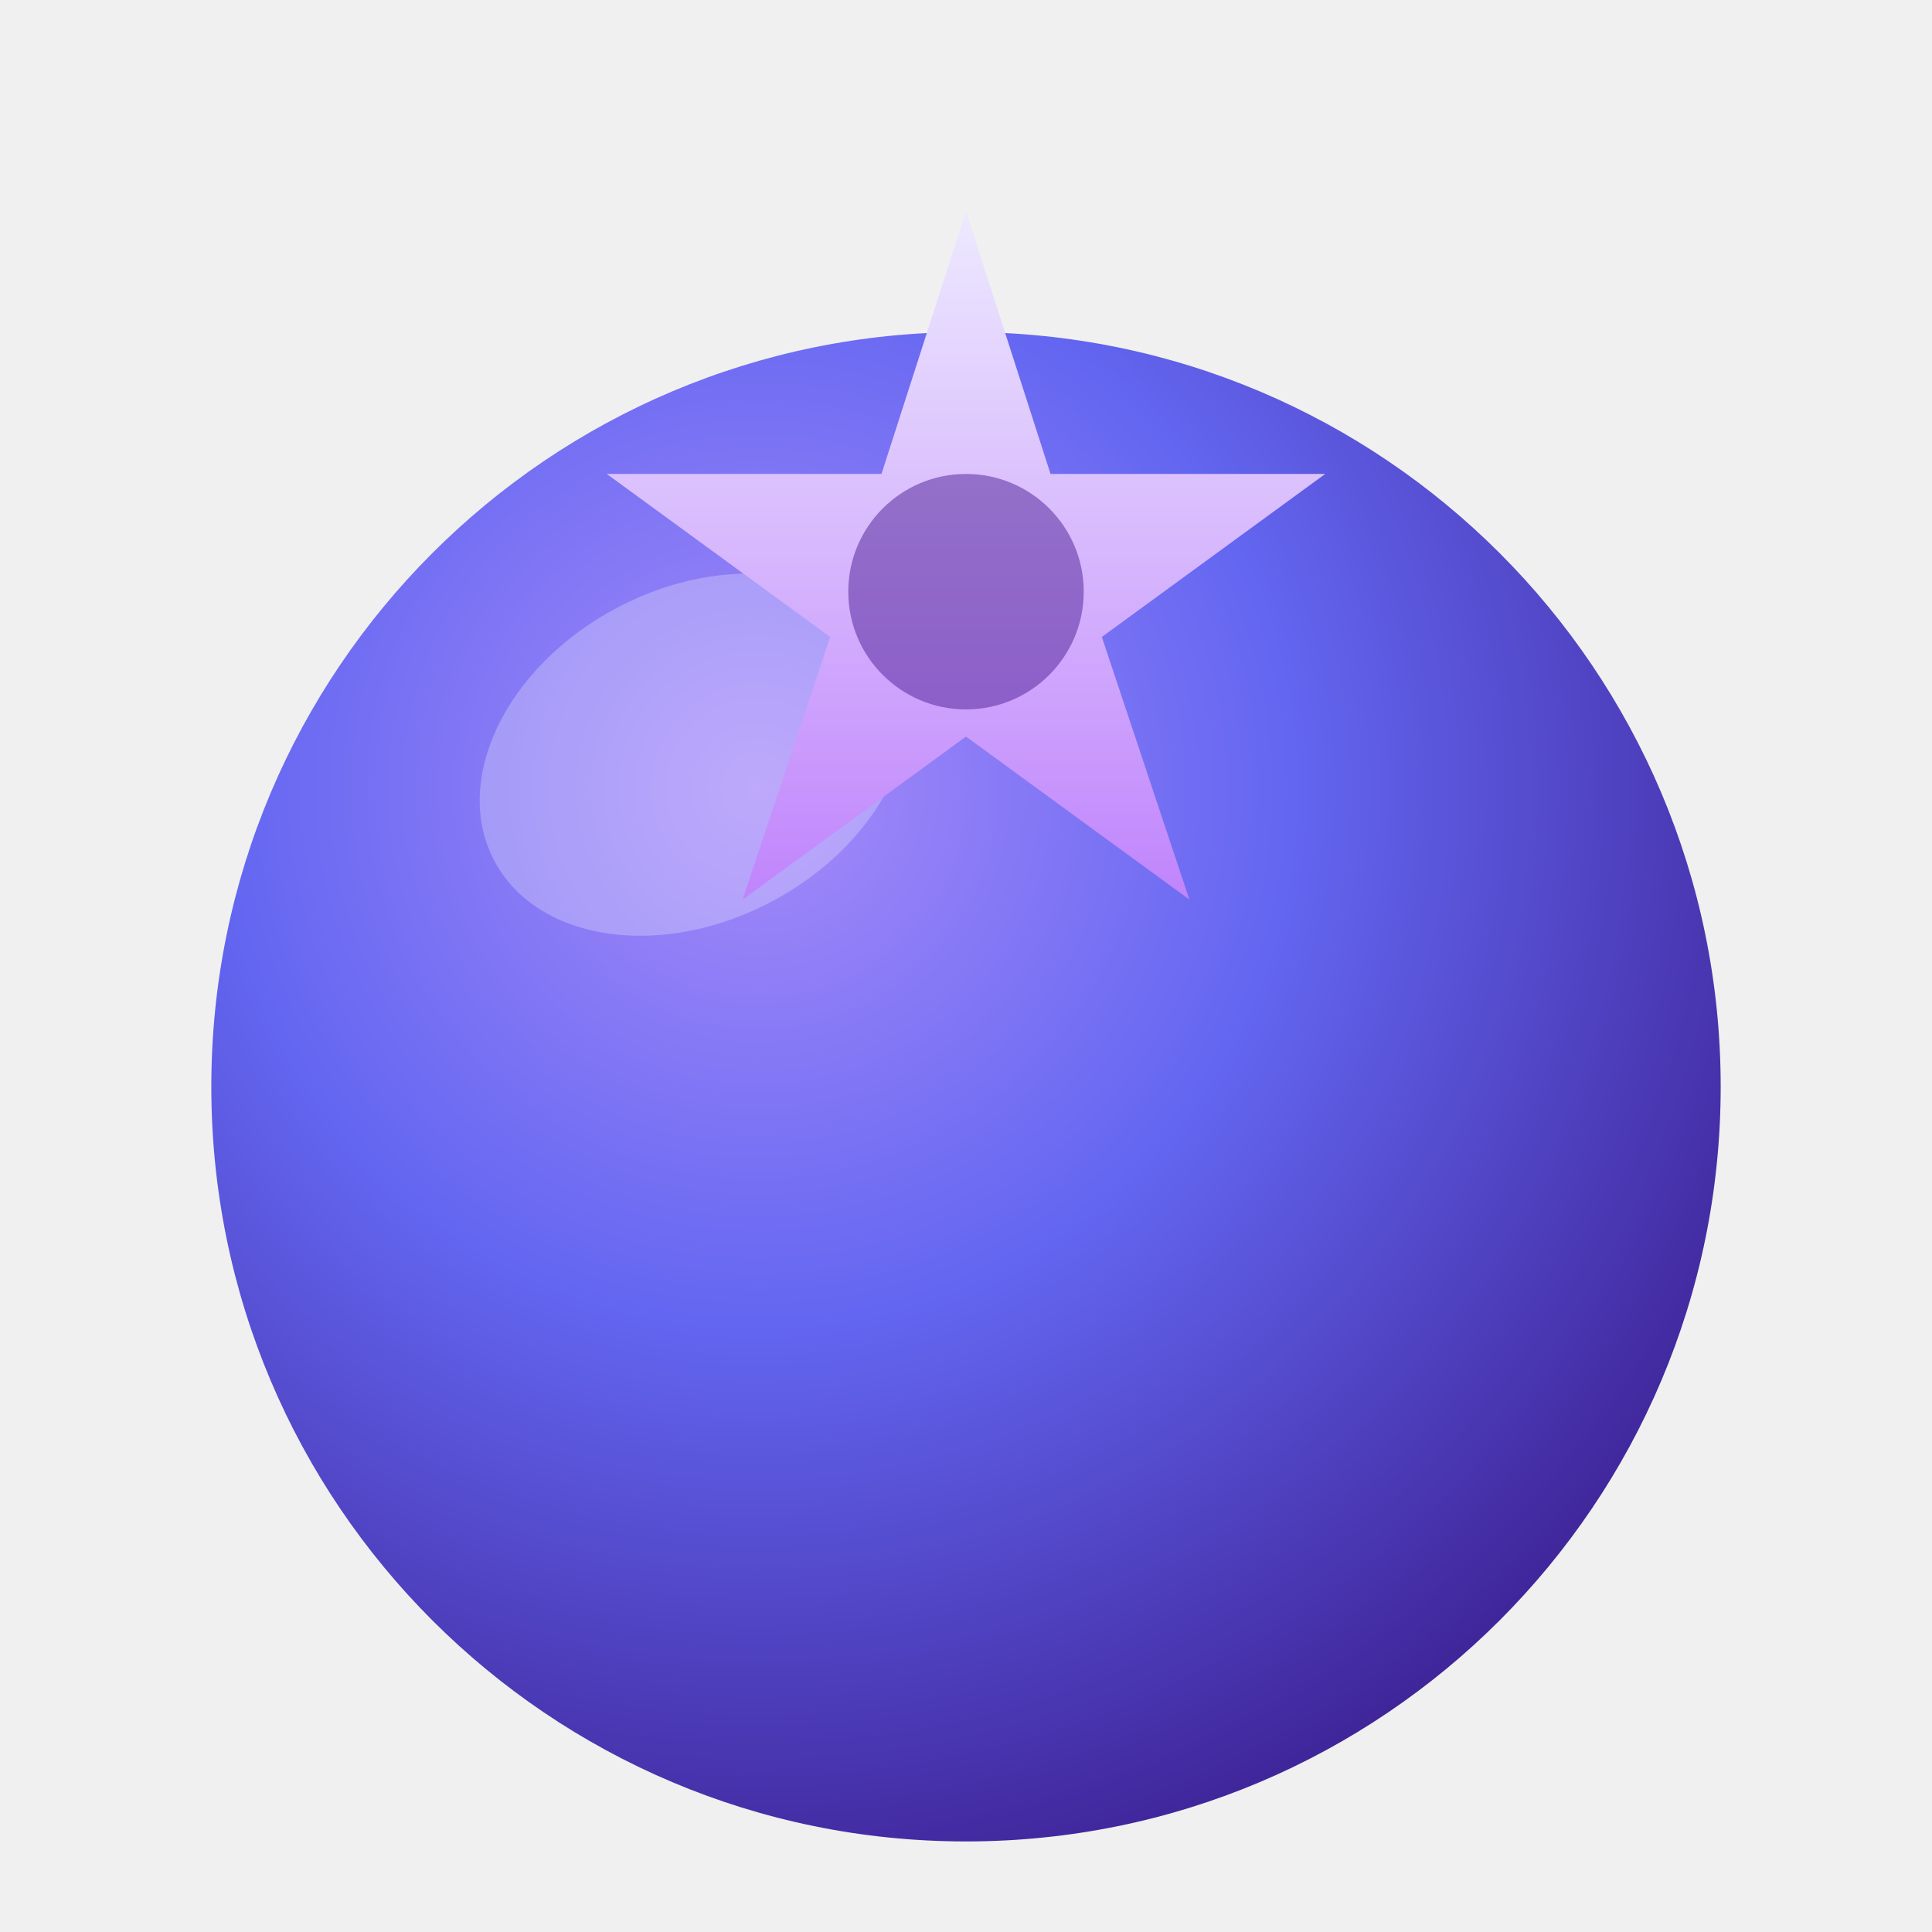
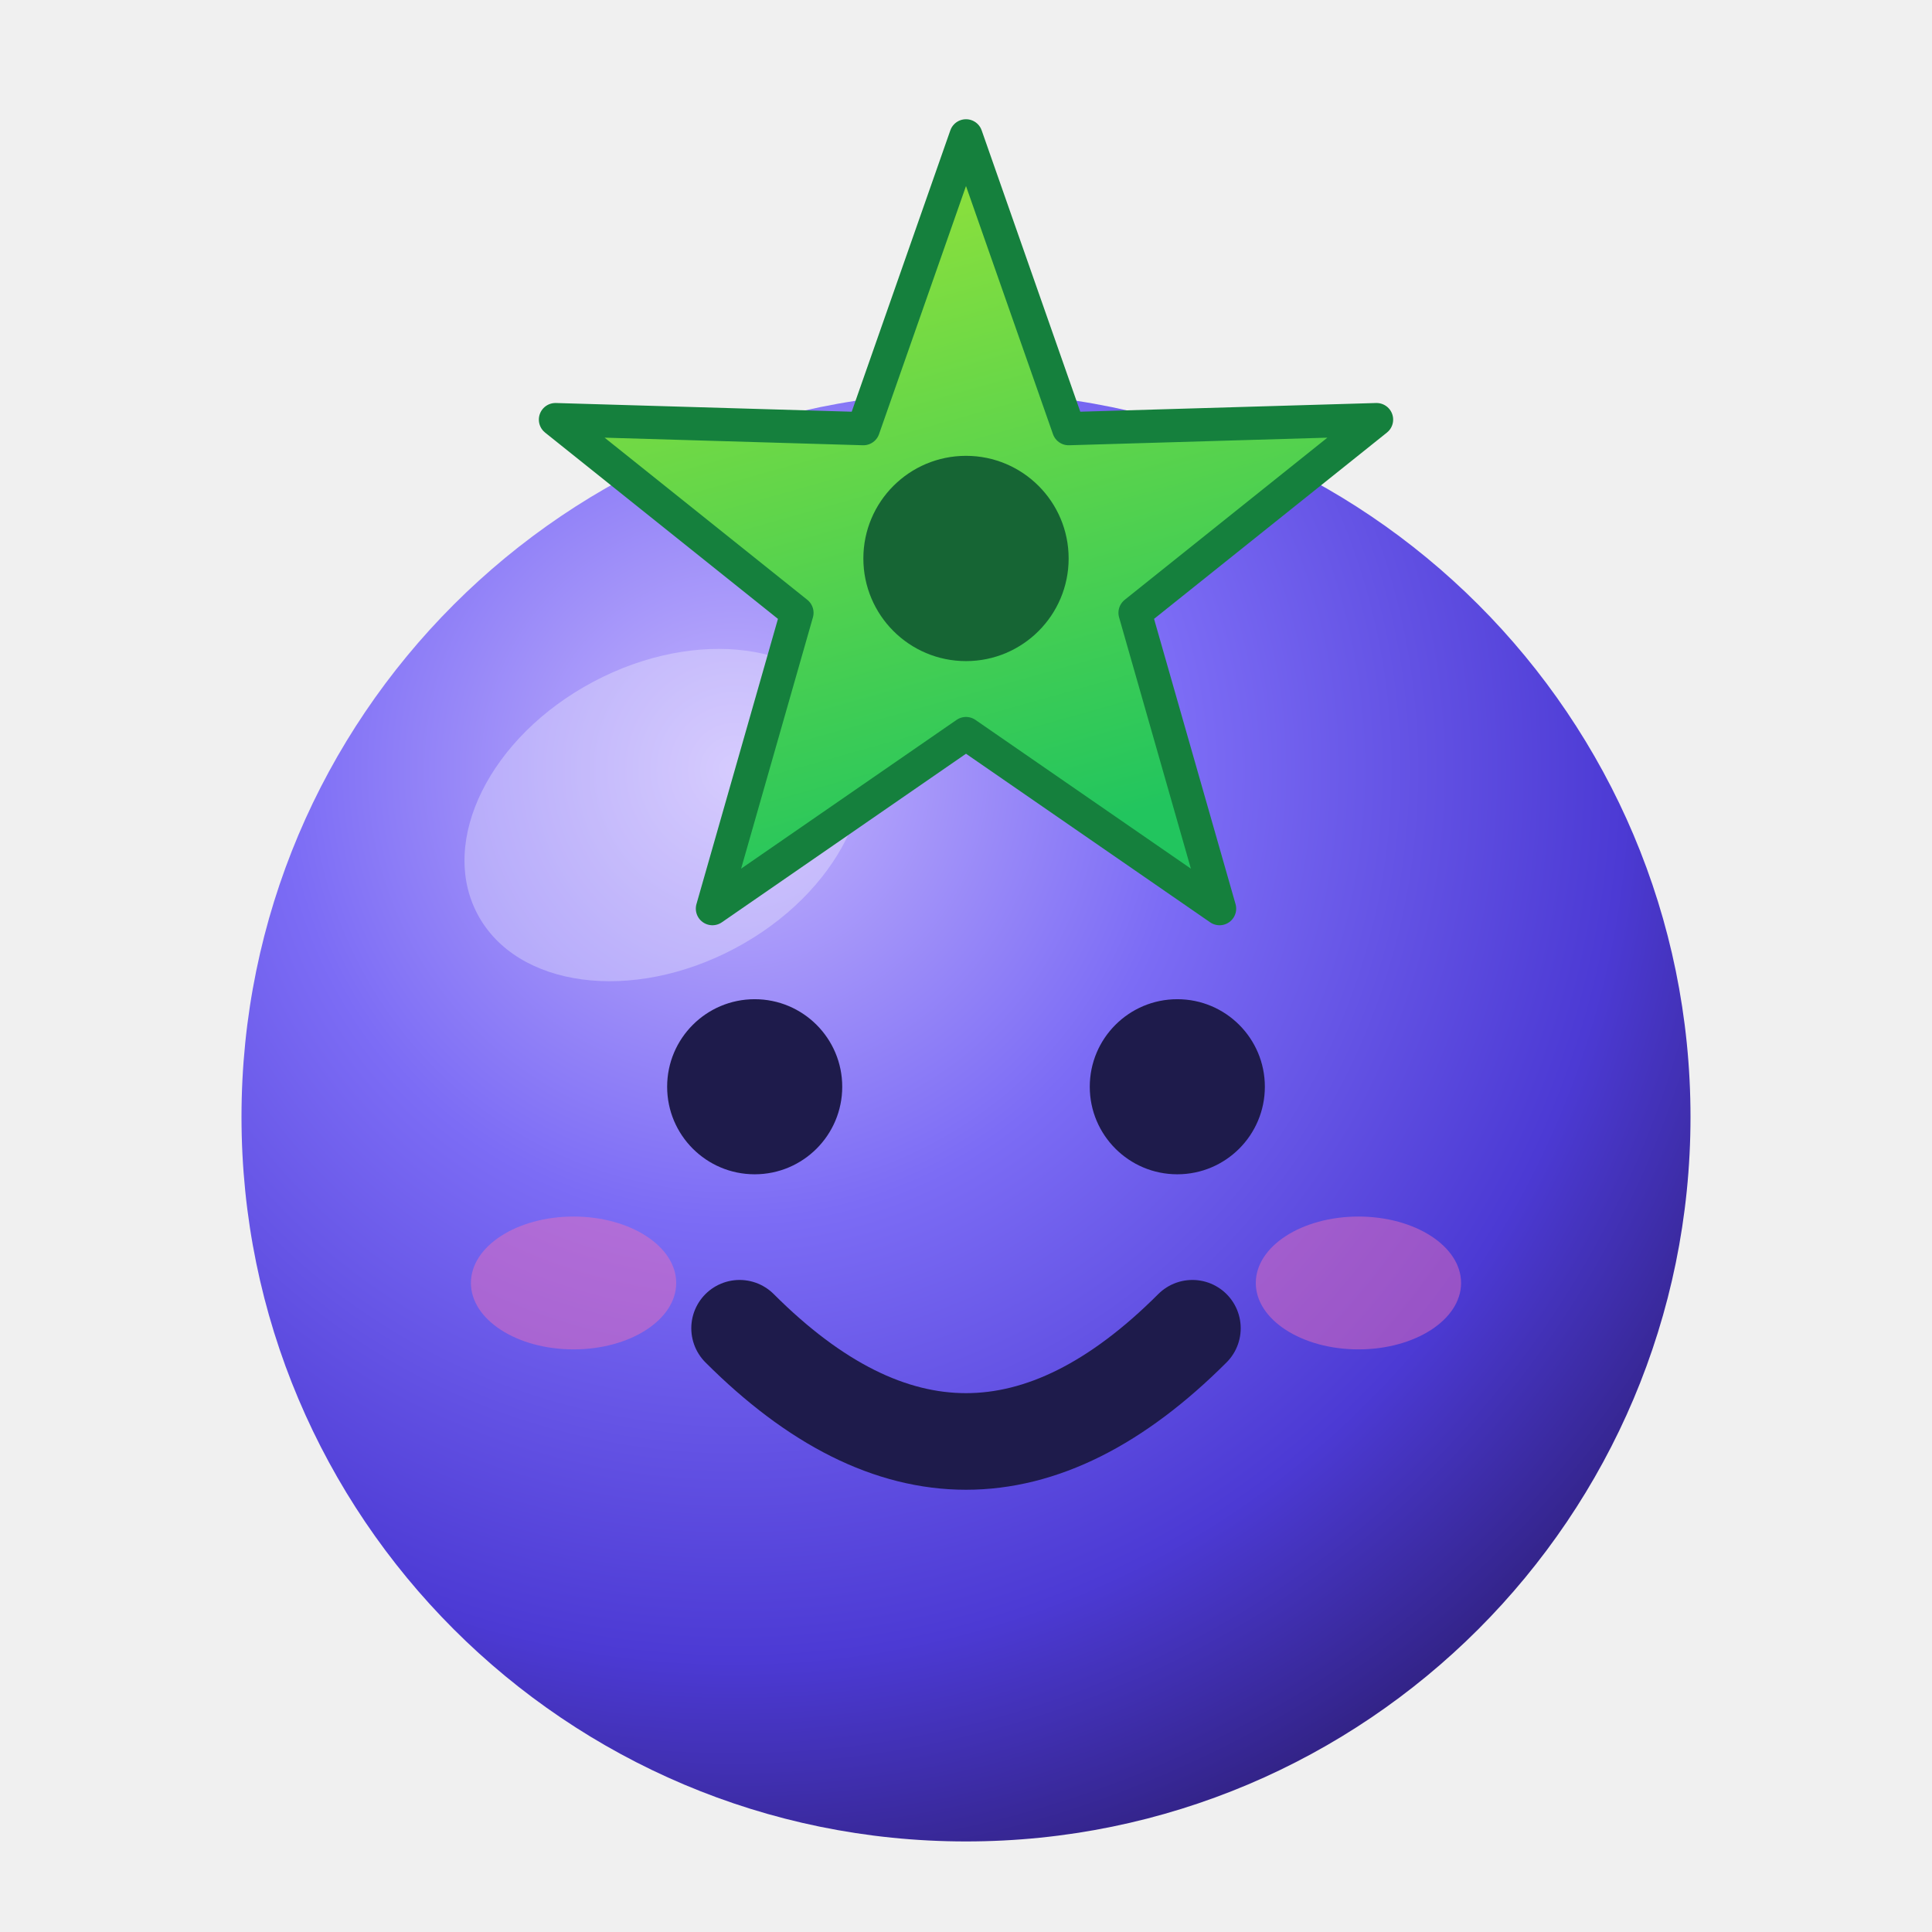
<svg xmlns="http://www.w3.org/2000/svg" viewBox="0 0 64 64" role="img" aria-label="Blueberry">
  <defs>
-     <radialGradient id="berry" cx="36%" cy="30%" r="80%">
-       <stop offset="0%" stop-color="#a78bfa" />
-       <stop offset="45%" stop-color="#6366f1" />
-       <stop offset="100%" stop-color="#3b1d8f" />
+     <radialGradient id="berry" cx="34%" cy="26%" r="82%">
+       <stop offset="0%" stop-color="#c4b5fd" />
+       <stop offset="38%" stop-color="#7c6cf5" />
+       <stop offset="75%" stop-color="#4c3ad4" />
+       <stop offset="100%" stop-color="#2e1f7a" />
    </radialGradient>
-     <linearGradient id="crown" x1="0" y1="0" x2="0" y2="1">
-       <stop offset="0%" stop-color="#ede9fe" />
-       <stop offset="100%" stop-color="#c084fc" />
+     <linearGradient id="leaf" x1="0" y1="0" x2="0.3" y2="1">
+       <stop offset="0%" stop-color="#a3e635" />
+       <stop offset="100%" stop-color="#22c55e" />
    </linearGradient>
  </defs>
-   <circle cx="32" cy="36" r="25" fill="url(#berry)" />
-   <ellipse cx="23" cy="25" rx="7.5" ry="5.5" fill="#ffffff" opacity="0.26" transform="rotate(-28 23 25)" />
-   <path fill="url(#crown)" d="M32 7 34.8 15.7 43.9 15.7 36.5 21.1 39.4 29.8 32 24.4 24.6 29.8 27.5 21.1 20.1 15.7 29.2 15.7 Z" />
-   <circle cx="32" cy="19.6" r="3.9" fill="#4c1d95" opacity="0.5" />
+   <circle cx="32" cy="37" r="24" fill="url(#berry)" />
+   <ellipse cx="22" cy="27" rx="7" ry="5" fill="#ffffff" opacity="0.3" transform="rotate(-28 22 27)" />
+   <g fill="#1e1b4b">
+     <circle cx="25" cy="36" r="2.9" />
+     <circle cx="39" cy="36" r="2.9" />
+   </g>
+   <path d="M24.5 44 Q32 51.5 39.5 44" fill="none" stroke="#1e1b4b" stroke-width="3.2" stroke-linecap="round" />
+   <ellipse cx="19" cy="42.5" rx="3.4" ry="2.2" fill="#f472b6" opacity="0.45" />
+   <ellipse cx="45" cy="42.5" rx="3.4" ry="2.2" fill="#f472b6" opacity="0.45" />
+   <g fill="url(#leaf)" stroke="#15803d" stroke-width="1.1" stroke-linejoin="round">
+     <path d="M32 4.5 35.4 14.2 45.6 13.9 37.6 20.3 40.4 30.1 32 24.3 23.6 30.1 26.4 20.3 18.4 13.9 28.6 14.2 Z" />
+   </g>
+   <circle cx="32" cy="18.5" r="3.4" fill="#166534" />
</svg>
